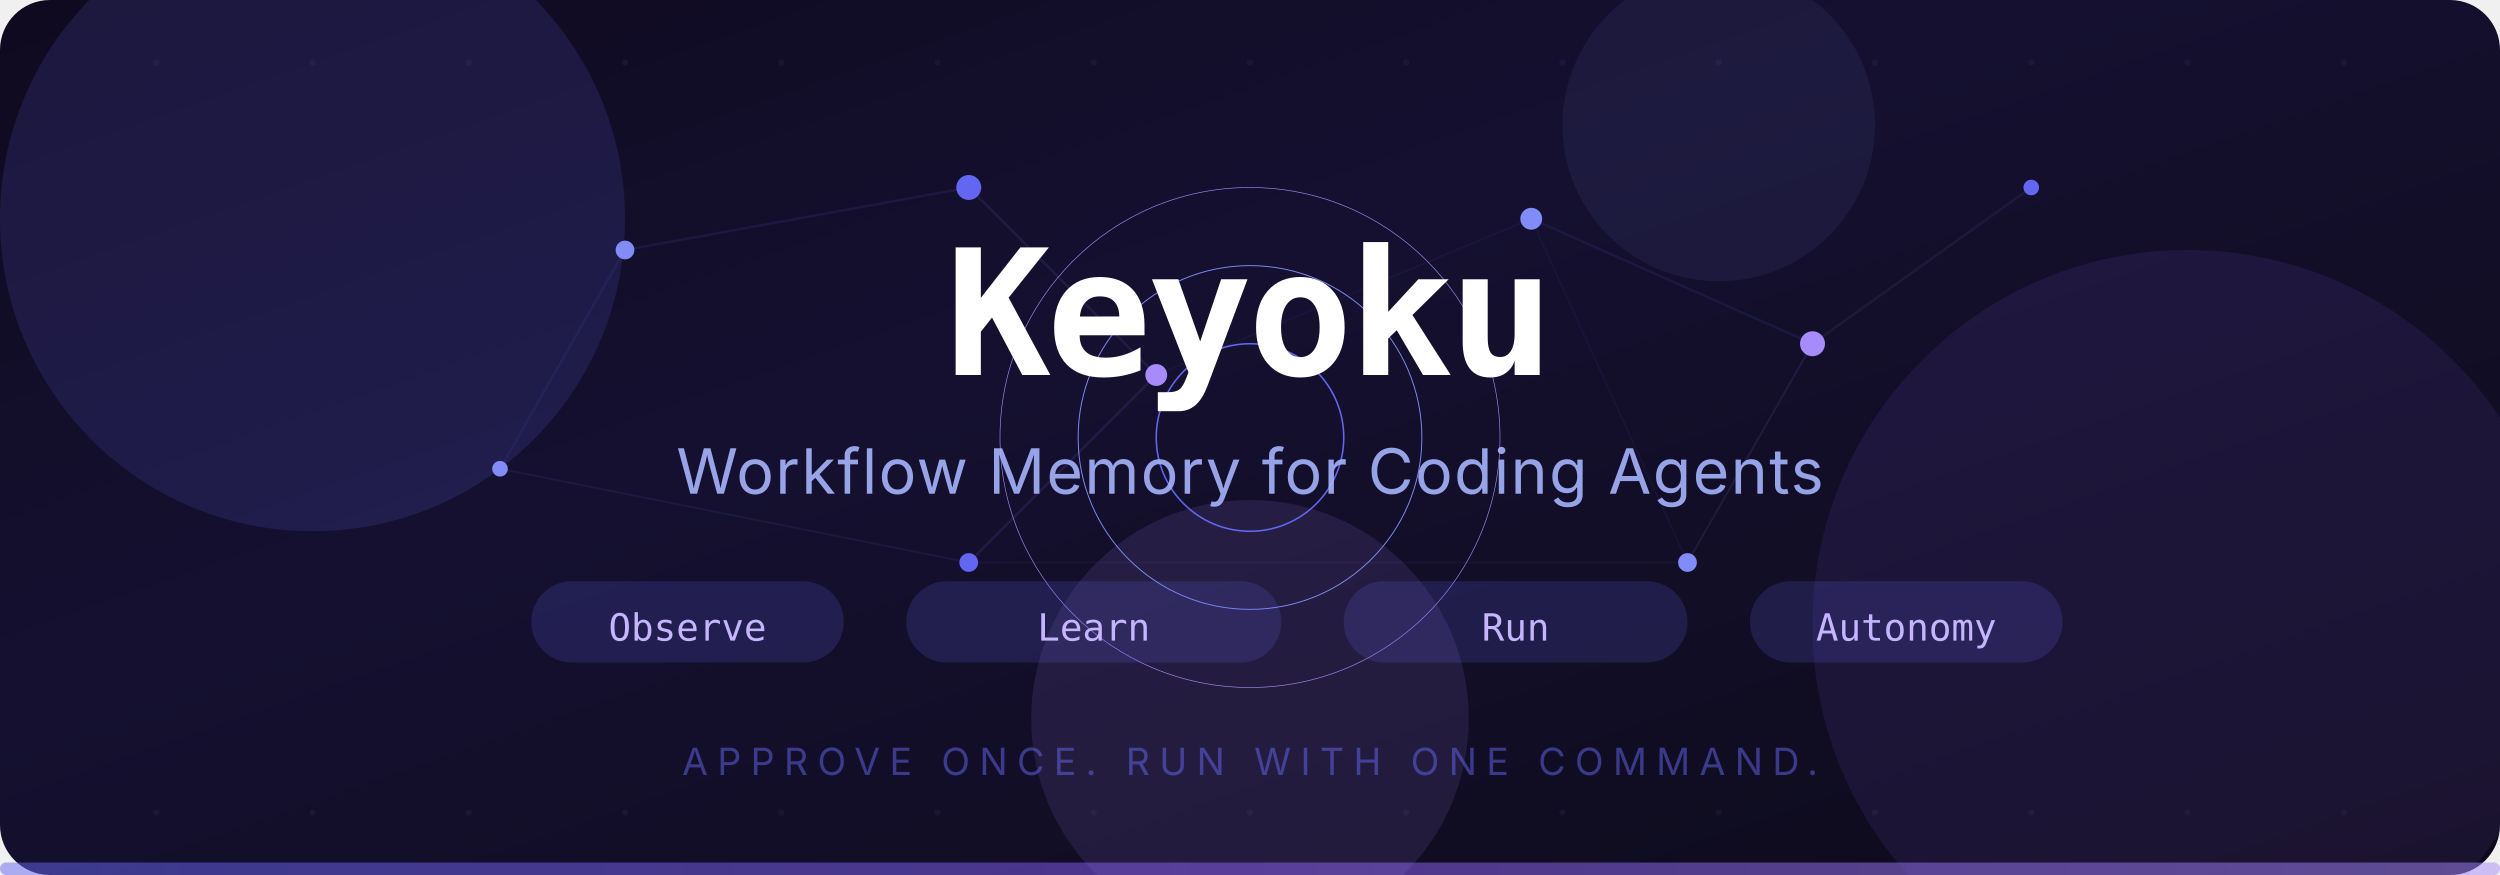
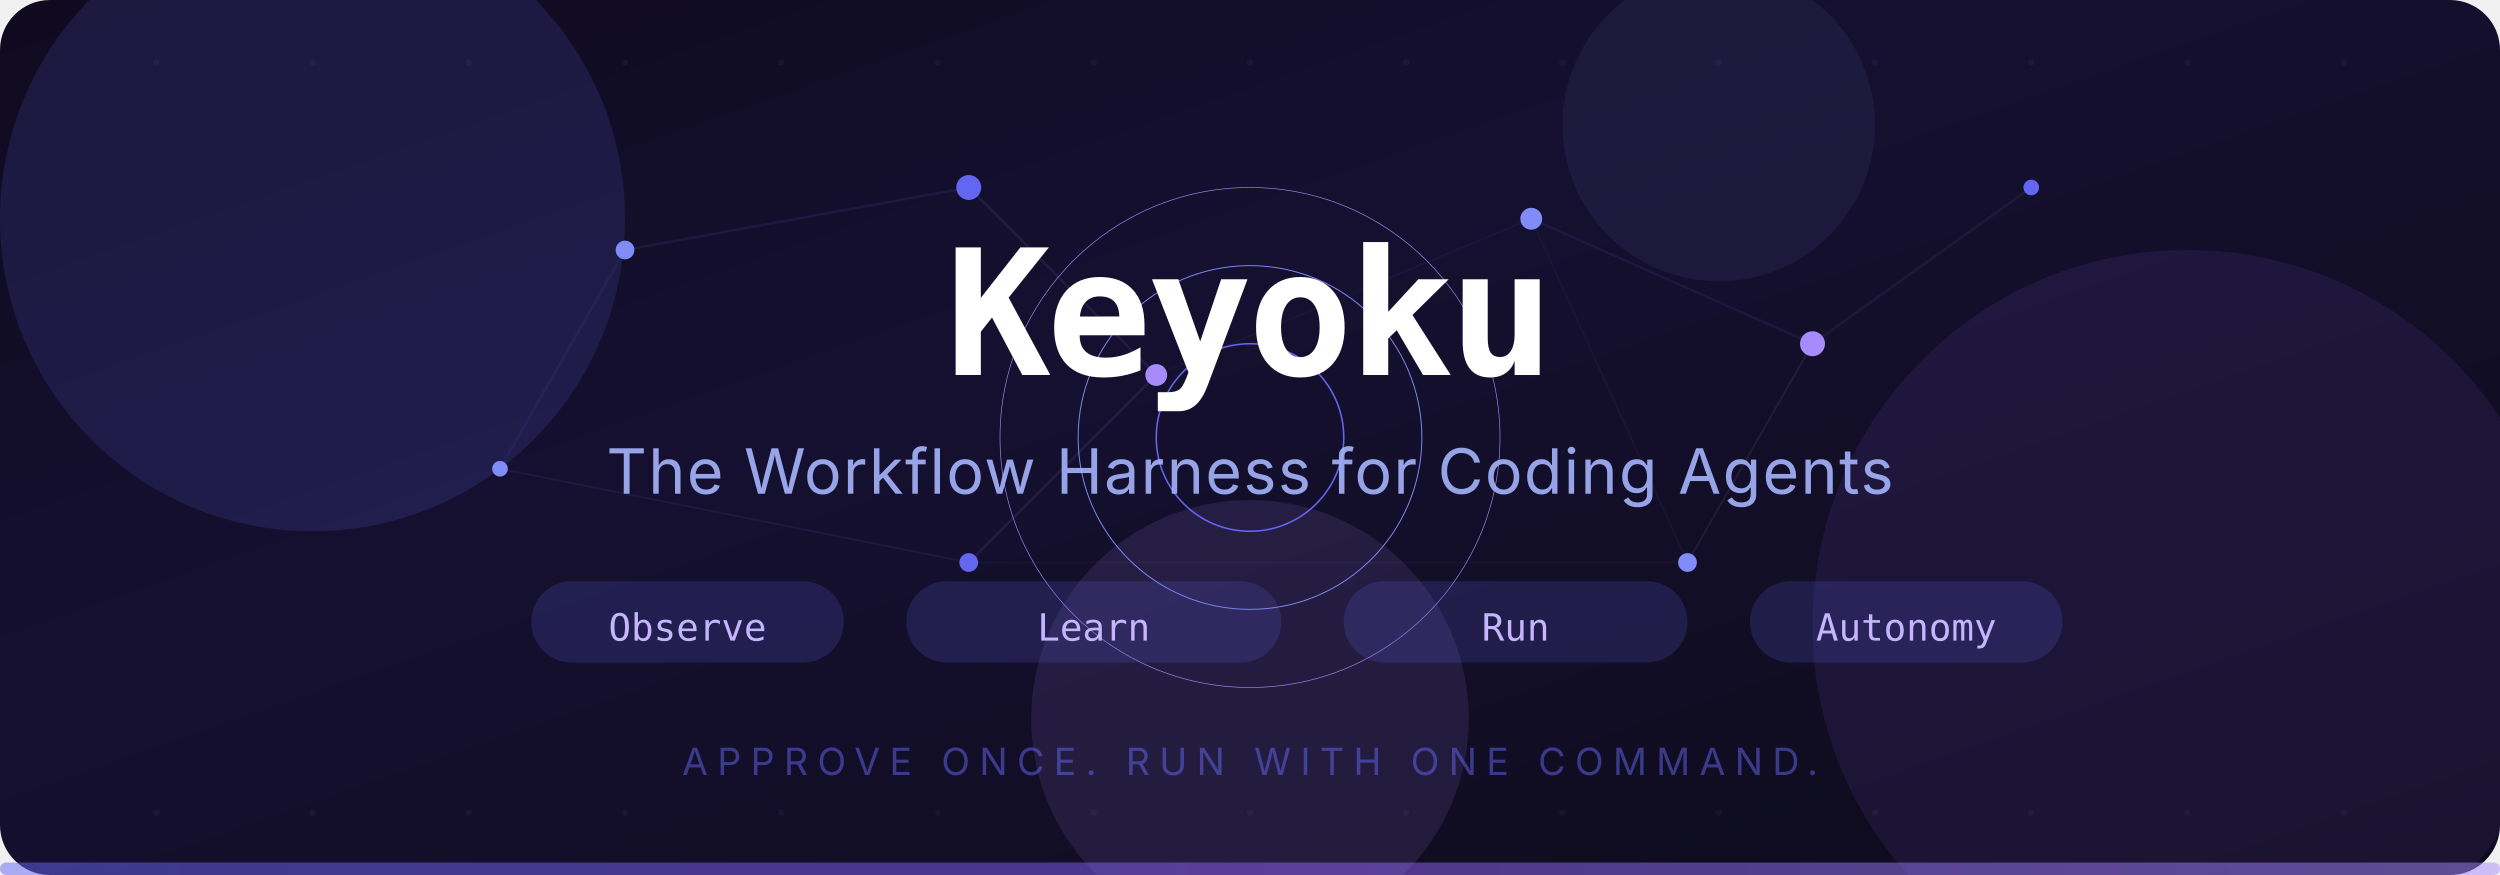
<svg xmlns="http://www.w3.org/2000/svg" width="800" height="280" viewBox="0 0 800 280">
  <defs>
    <linearGradient id="bg" x1="0%" y1="0%" x2="100%" y2="100%">
      <stop offset="0%" style="stop-color:#0f0a1e;stop-opacity:1" />
      <stop offset="40%" style="stop-color:#151030;stop-opacity:1" />
      <stop offset="100%" style="stop-color:#0d0b1a;stop-opacity:1" />
    </linearGradient>
    <linearGradient id="accent" x1="0%" y1="0%" x2="100%" y2="0%">
      <stop offset="0%" style="stop-color:#6366f1;stop-opacity:1" />
      <stop offset="50%" style="stop-color:#8b5cf6;stop-opacity:1" />
      <stop offset="100%" style="stop-color:#a78bfa;stop-opacity:1" />
    </linearGradient>
    <linearGradient id="nodeGlow" x1="0%" y1="0%" x2="100%" y2="100%">
      <stop offset="0%" style="stop-color:#818cf8;stop-opacity:0.6" />
      <stop offset="100%" style="stop-color:#a78bfa;stop-opacity:0.2" />
    </linearGradient>
    <filter id="blur1" x="-50%" y="-50%" width="200%" height="200%">
      <feGaussianBlur stdDeviation="2" />
    </filter>
  </defs>
  <style>
    .orb1 { animation: float1 8s ease-in-out infinite; }
    .orb2 { animation: float2 10s ease-in-out infinite; }
    .orb3 { animation: float3 7s ease-in-out infinite; }
    .orb4 { animation: float4 9s ease-in-out infinite; }
    .pulse { animation: pulse 4s ease-in-out infinite; }
    .pulse2 { animation: pulse 4s ease-in-out infinite; animation-delay: 2s; }
    .particle { animation: drift 14s linear infinite; }
    .signal { animation: signalPulse 3s ease-in-out infinite; }
    .conn { animation: connFade 5s ease-in-out infinite; }
    @keyframes float1 {
      0%, 100% { transform: translate(0, 0); opacity: 0.15; }
      50% { transform: translate(15px, -10px); opacity: 0.28; }
    }
    @keyframes float2 {
      0%, 100% { transform: translate(0, 0); opacity: 0.1; }
      50% { transform: translate(-12px, 8px); opacity: 0.2; }
    }
    @keyframes float3 {
      0%, 100% { transform: translate(0, 0); opacity: 0.12; }
      50% { transform: translate(8px, -12px); opacity: 0.24; }
    }
    @keyframes float4 {
      0%, 100% { transform: translate(0, 0); opacity: 0.08; }
      50% { transform: translate(-6px, 6px); opacity: 0.16; }
    }
    @keyframes pulse {
      0%, 100% { opacity: 0.3; r: 3; }
      50% { opacity: 0.8; r: 4.5; }
    }
    @keyframes signalPulse {
      0%, 100% { opacity: 0.1; }
      50% { opacity: 0.4; }
    }
    @keyframes drift {
      0% { transform: translateX(-40px); opacity: 0; }
      8% { opacity: 0.5; }
      92% { opacity: 0.5; }
      100% { transform: translateX(840px); opacity: 0; }
    }
    @keyframes connFade {
      0%, 100% { opacity: 0.06; }
      50% { opacity: 0.15; }
    }
  </style>
  <rect width="800" height="280" rx="16" fill="url(#bg)" />
  <rect x="0" y="276" width="800" height="4" rx="2" fill="url(#accent)" opacity="0.5" />
  <circle class="orb1" cx="100" cy="70" r="100" fill="#6366f1" opacity="0.15" />
  <circle class="orb2" cx="700" cy="200" r="120" fill="#8b5cf6" opacity="0.1" />
  <circle class="orb3" cx="400" cy="230" r="70" fill="#a78bfa" opacity="0.12" />
  <circle class="orb4" cx="550" cy="40" r="50" fill="#818cf8" opacity="0.08" />
  <g class="conn">
    <line x1="200" y1="80" x2="310" y2="60" stroke="#6366f1" stroke-width="0.8" opacity="0.12" />
    <line x1="310" y1="60" x2="370" y2="120" stroke="#818cf8" stroke-width="0.8" opacity="0.1" />
    <line x1="200" y1="80" x2="160" y2="150" stroke="#6366f1" stroke-width="0.8" opacity="0.08" />
    <line x1="370" y1="120" x2="310" y2="180" stroke="#a78bfa" stroke-width="0.8" opacity="0.1" />
    <line x1="160" y1="150" x2="310" y2="180" stroke="#818cf8" stroke-width="0.6" opacity="0.08" />
    <line x1="490" y1="70" x2="580" y2="110" stroke="#6366f1" stroke-width="0.8" opacity="0.1" />
    <line x1="580" y1="110" x2="650" y2="60" stroke="#818cf8" stroke-width="0.8" opacity="0.08" />
    <line x1="580" y1="110" x2="540" y2="180" stroke="#a78bfa" stroke-width="0.6" opacity="0.1" />
    <line x1="490" y1="70" x2="540" y2="180" stroke="#6366f1" stroke-width="0.6" opacity="0.06" />
    <line x1="370" y1="120" x2="490" y2="70" stroke="#8b5cf6" stroke-width="0.6" opacity="0.06" />
    <line x1="310" y1="180" x2="540" y2="180" stroke="#a78bfa" stroke-width="0.5" opacity="0.05" />
  </g>
  <circle class="pulse" cx="200" cy="80" r="3" fill="#818cf8" />
  <circle class="pulse2" cx="310" cy="60" r="4" fill="#6366f1" />
  <circle class="pulse" cx="370" cy="120" r="3.5" fill="#a78bfa" style="animation-delay: 1s" />
  <circle class="pulse2" cx="160" cy="150" r="2.5" fill="#818cf8" style="animation-delay: 0.5s" />
  <circle class="pulse" cx="310" cy="180" r="3" fill="#6366f1" style="animation-delay: 3s" />
  <circle class="pulse2" cx="490" cy="70" r="3.5" fill="#818cf8" style="animation-delay: 1.5s" />
  <circle class="pulse" cx="580" cy="110" r="4" fill="#a78bfa" style="animation-delay: 2.5s" />
  <circle class="pulse2" cx="650" cy="60" r="2.5" fill="#6366f1" style="animation-delay: 0.8s" />
  <circle class="pulse" cx="540" cy="180" r="3" fill="#818cf8" style="animation-delay: 3.5s" />
  <circle class="signal" cx="400" cy="140" r="30" fill="none" stroke="#6366f1" stroke-width="0.5" />
  <circle class="signal" cx="400" cy="140" r="55" fill="none" stroke="#818cf8" stroke-width="0.3" style="animation-delay: 1s" />
  <circle class="signal" cx="400" cy="140" r="80" fill="none" stroke="#a78bfa" stroke-width="0.2" style="animation-delay: 2s" />
  <circle class="particle" cx="0" cy="90" r="1.5" fill="#818cf8" opacity="0" />
  <circle class="particle" cx="0" cy="190" r="1" fill="#a78bfa" opacity="0" style="animation-delay: 5s" />
  <circle class="particle" cx="0" cy="140" r="1.2" fill="#6366f1" opacity="0" style="animation-delay: 9s" />
  <g opacity="0.06">
    <circle cx="50" cy="20" r="1" fill="#a78bfa" />
    <circle cx="100" cy="20" r="1" fill="#a78bfa" />
    <circle cx="150" cy="20" r="1" fill="#a78bfa" />
    <circle cx="200" cy="20" r="1" fill="#a78bfa" />
    <circle cx="250" cy="20" r="1" fill="#a78bfa" />
    <circle cx="300" cy="20" r="1" fill="#a78bfa" />
    <circle cx="350" cy="20" r="1" fill="#a78bfa" />
    <circle cx="400" cy="20" r="1" fill="#a78bfa" />
    <circle cx="450" cy="20" r="1" fill="#a78bfa" />
    <circle cx="500" cy="20" r="1" fill="#a78bfa" />
    <circle cx="550" cy="20" r="1" fill="#a78bfa" />
    <circle cx="600" cy="20" r="1" fill="#a78bfa" />
    <circle cx="650" cy="20" r="1" fill="#a78bfa" />
    <circle cx="700" cy="20" r="1" fill="#a78bfa" />
    <circle cx="750" cy="20" r="1" fill="#a78bfa" />
    <circle cx="50" cy="260" r="1" fill="#a78bfa" />
    <circle cx="100" cy="260" r="1" fill="#a78bfa" />
    <circle cx="150" cy="260" r="1" fill="#a78bfa" />
    <circle cx="200" cy="260" r="1" fill="#a78bfa" />
    <circle cx="250" cy="260" r="1" fill="#a78bfa" />
    <circle cx="300" cy="260" r="1" fill="#a78bfa" />
    <circle cx="350" cy="260" r="1" fill="#a78bfa" />
    <circle cx="400" cy="260" r="1" fill="#a78bfa" />
    <circle cx="450" cy="260" r="1" fill="#a78bfa" />
    <circle cx="500" cy="260" r="1" fill="#a78bfa" />
    <circle cx="550" cy="260" r="1" fill="#a78bfa" />
    <circle cx="600" cy="260" r="1" fill="#a78bfa" />
    <circle cx="650" cy="260" r="1" fill="#a78bfa" />
    <circle cx="700" cy="260" r="1" fill="#a78bfa" />
    <circle cx="750" cy="260" r="1" fill="#a78bfa" />
  </g>
  <text x="400" y="120" font-family="ui-monospace, 'SF Mono', 'Cascadia Code', 'Fira Code', Menlo, monospace" font-size="56" font-weight="700" fill="white" text-anchor="middle" letter-spacing="-1.5">
    Keyoku
  </text>
  <text x="400" y="158" font-family="ui-sans-serif, system-ui, -apple-system, 'Segoe UI', sans-serif" font-size="20" fill="#a5b4fc" text-anchor="middle" letter-spacing="0.5" opacity="0.9">
-     Workflow Memory for Coding Agents
+     The Workflow Harness for Coding Agents
  </text>
  <g transform="translate(400, 200)" text-anchor="middle">
    <rect x="-230" y="-14" width="100" height="26" rx="13" fill="#6366f1" opacity="0.18" />
    <text x="-180" y="5" font-family="ui-monospace, monospace" font-size="12" fill="#c4b5fd">Observe</text>
    <rect x="-110" y="-14" width="120" height="26" rx="13" fill="#6366f1" opacity="0.18" />
    <text x="-50" y="5" font-family="ui-monospace, monospace" font-size="12" fill="#c4b5fd">Learn</text>
    <rect x="30" y="-14" width="110" height="26" rx="13" fill="#6366f1" opacity="0.18" />
    <text x="85" y="5" font-family="ui-monospace, monospace" font-size="12" fill="#c4b5fd">Run</text>
    <rect x="160" y="-14" width="100" height="26" rx="13" fill="#6366f1" opacity="0.18" />
    <text x="210" y="5" font-family="ui-monospace, monospace" font-size="12" fill="#c4b5fd">Autonomy</text>
  </g>
  <text x="400" y="248" font-family="ui-sans-serif, system-ui, -apple-system, 'Segoe UI', sans-serif" font-size="12" fill="#6366f1" text-anchor="middle" letter-spacing="3" opacity="0.5">
    APPROVE ONCE. RUN WITH ONE COMMAND.
  </text>
</svg>
